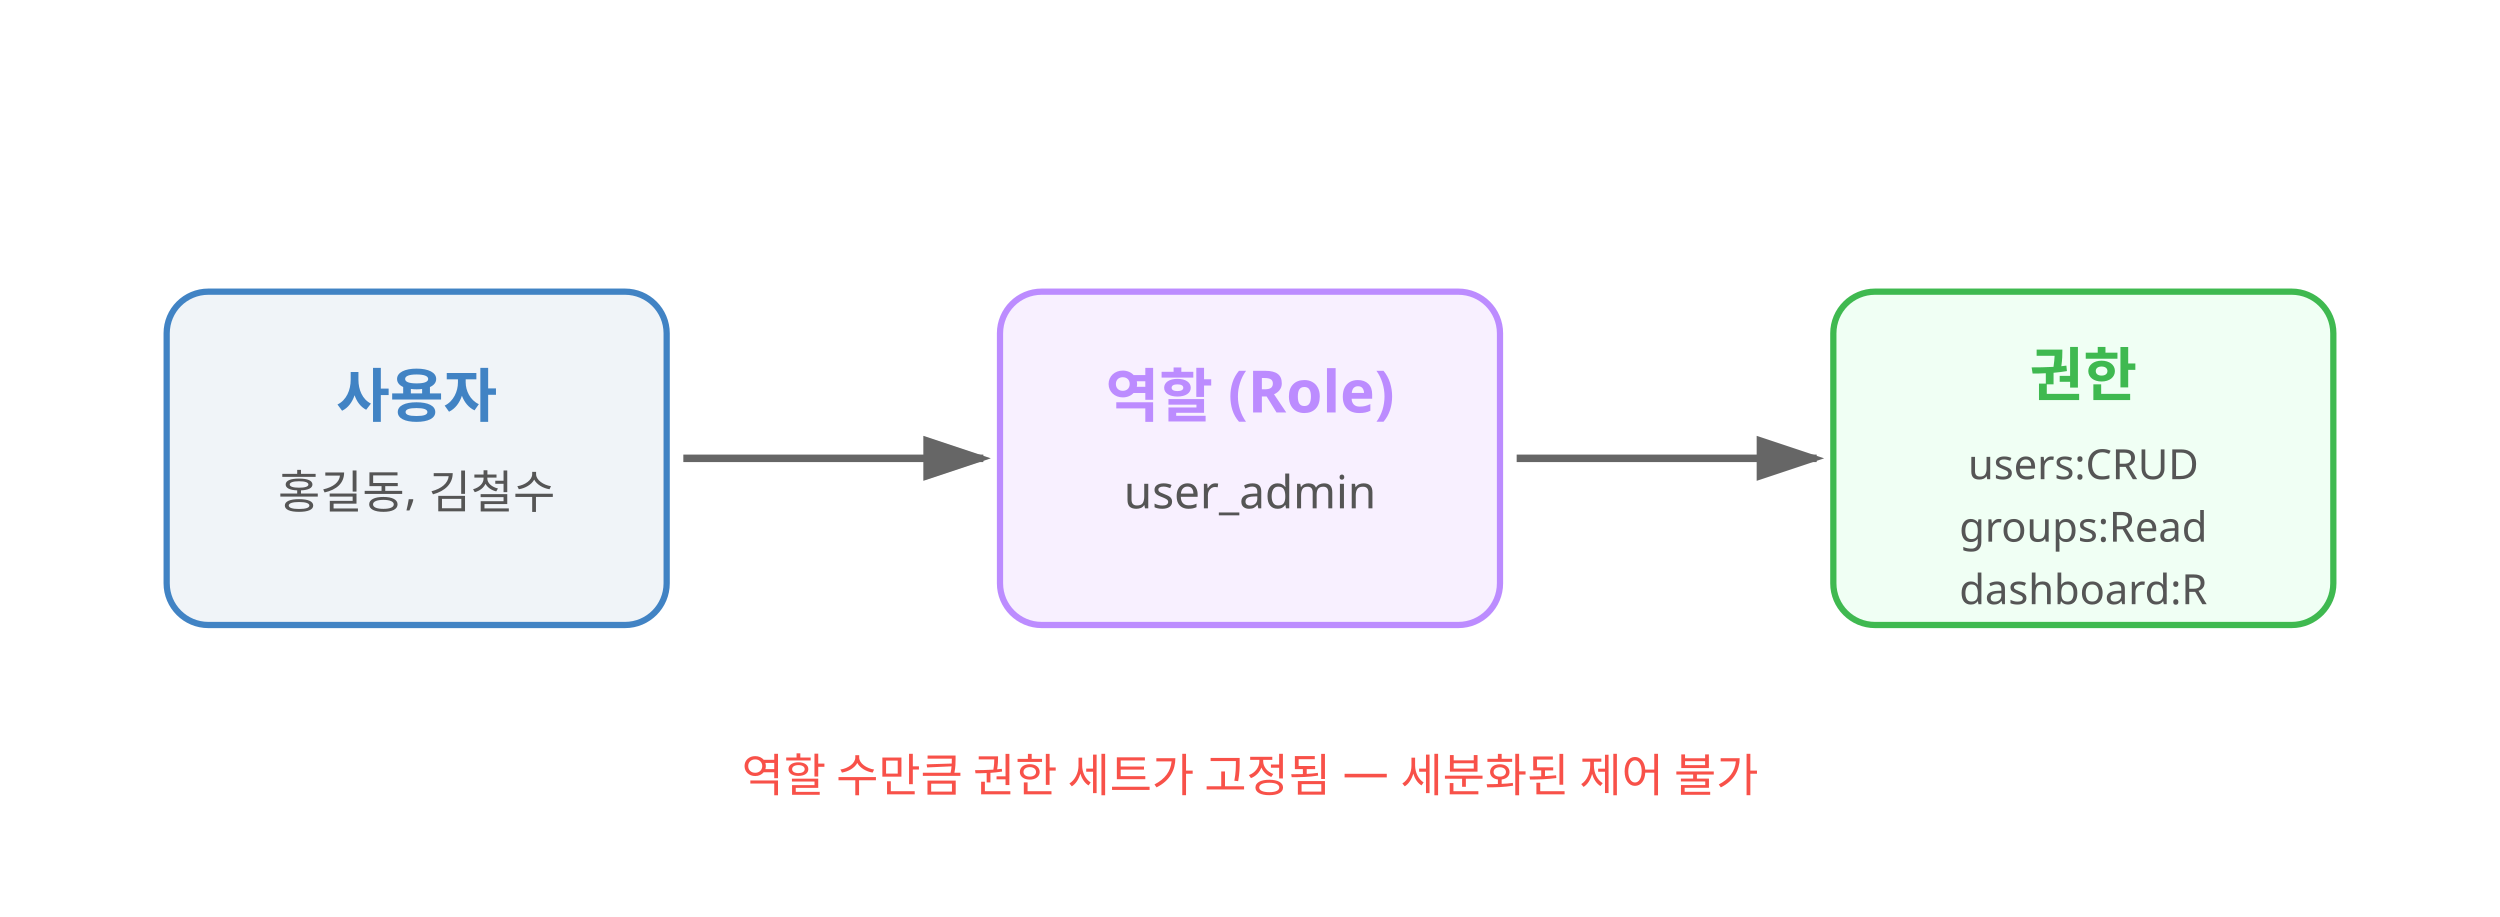
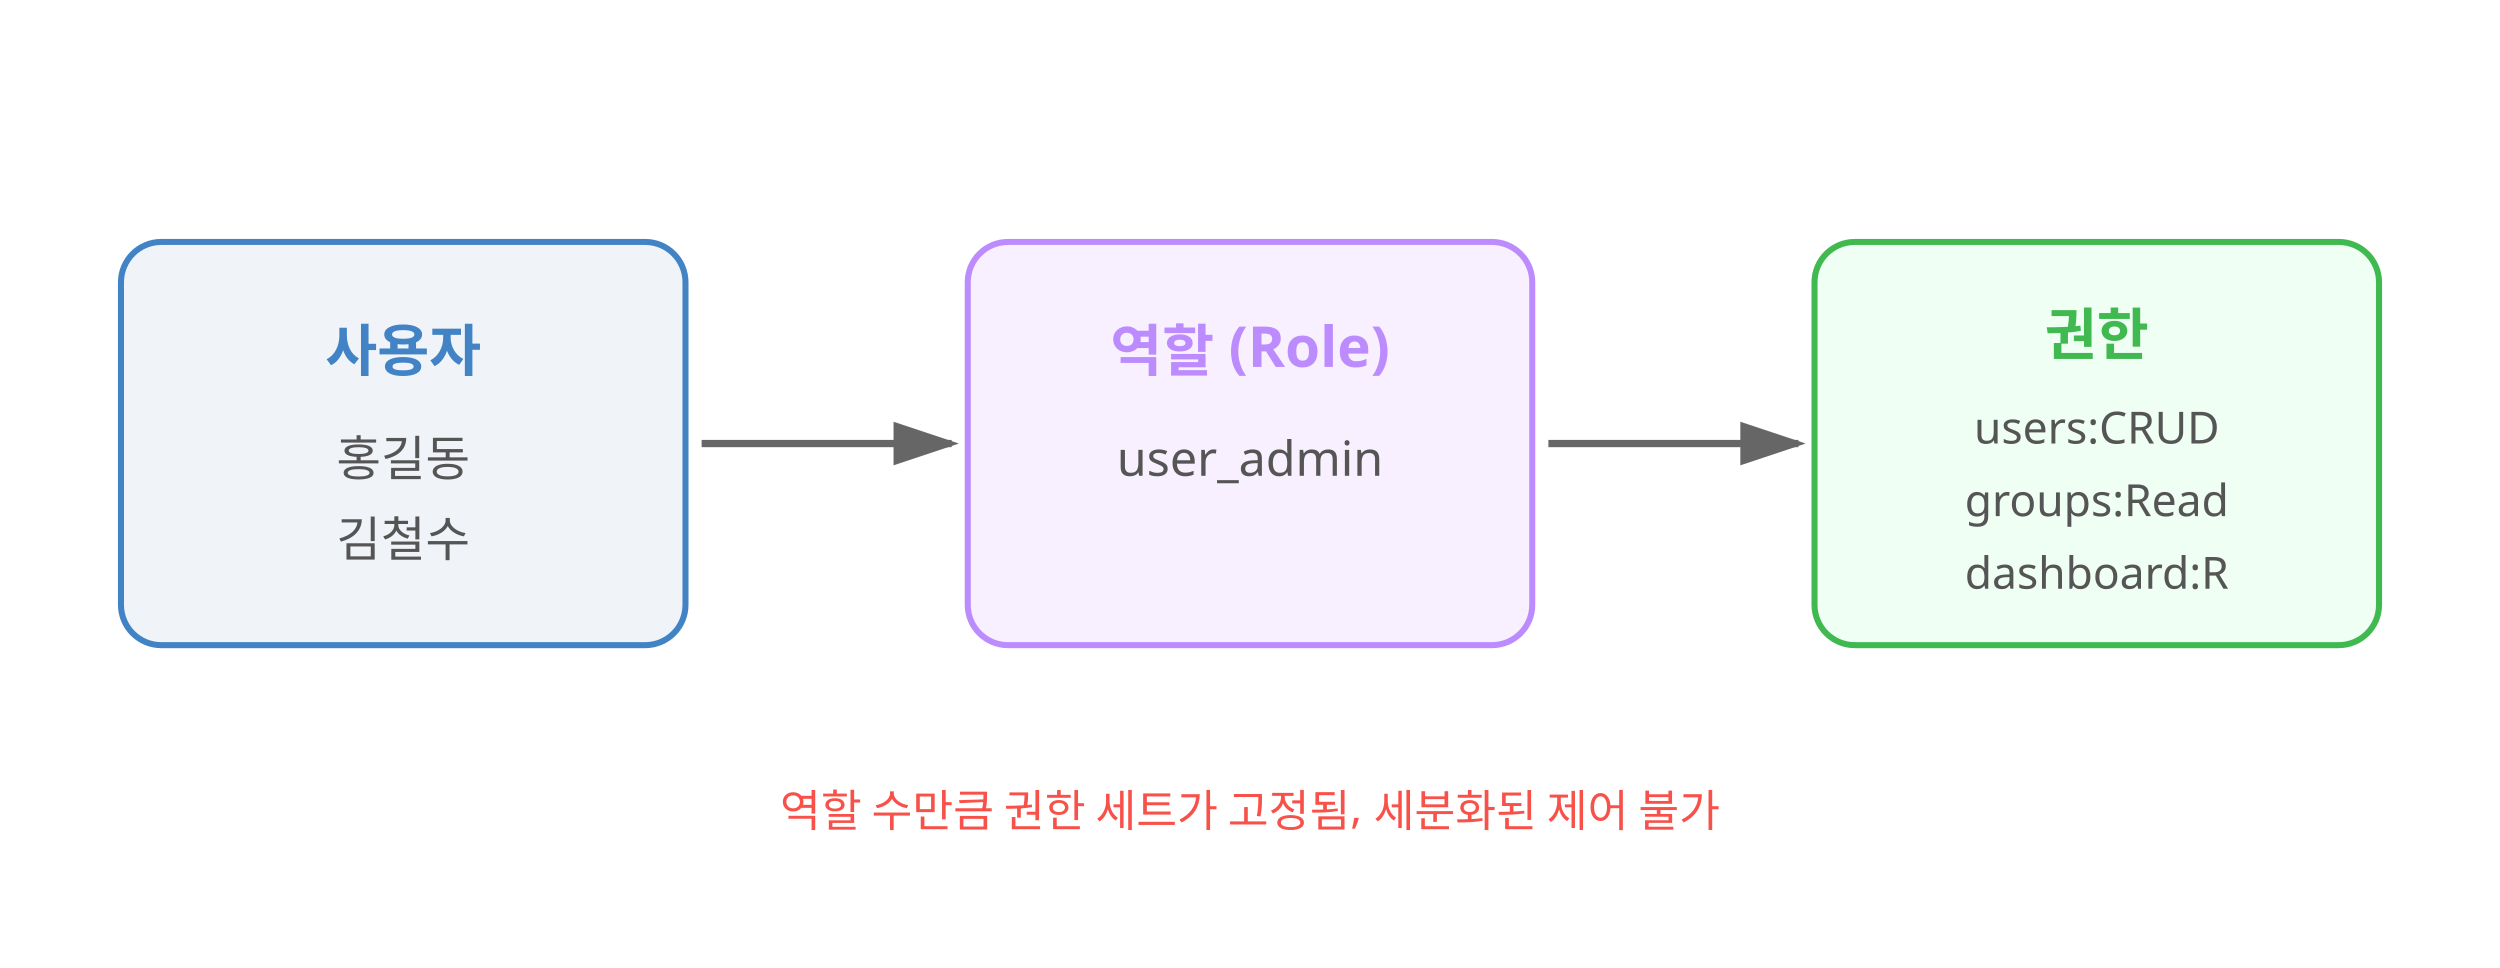
- <svg xmlns="http://www.w3.org/2000/svg" viewBox="0 0 600 220" font-family="'Segoe UI','Noto Sans KR',system-ui,sans-serif">
+ <svg xmlns="http://www.w3.org/2000/svg" viewBox="0 0 620 240" font-family="'Segoe UI','Noto Sans KR',system-ui,sans-serif">
  <defs>
    <marker id="ah" markerWidth="10" markerHeight="10" refX="8" refY="3" orient="auto" markerUnits="strokeWidth">
      <path d="M0,0 L0,6 L9,3 z" fill="#666" />
    </marker>
  </defs>
-   <rect x="40" y="70" width="120" height="80" rx="10" fill="#f0f4f8" stroke="#4183c4" stroke-width="1.5" />
-   <text x="100" y="100" font-size="14" fill="#4183c4" font-weight="bold" text-anchor="middle">사용자</text>
-   <text x="100" y="122" font-size="11" fill="#555" font-weight="normal" text-anchor="middle">홍길동, 김철수</text>
-   <rect x="240" y="70" width="120" height="80" rx="10" fill="#f8f0ff" stroke="#bc8cff" stroke-width="1.5" />
-   <text x="300" y="100" font-size="14" fill="#bc8cff" font-weight="bold" text-anchor="middle">역할 (Role)</text>
-   <text x="300" y="122" font-size="11" fill="#555" font-weight="normal" text-anchor="middle">user_admin</text>
-   <rect x="440" y="70" width="120" height="80" rx="10" fill="#f0fff4" stroke="#3fb950" stroke-width="1.5" />
-   <text x="500" y="95" font-size="14" fill="#3fb950" font-weight="bold" text-anchor="middle">권한</text>
-   <text x="500" y="115" font-size="10" fill="#555" font-weight="normal" text-anchor="middle">users:CRUD</text>
-   <text x="500" y="130" font-size="10" fill="#555" font-weight="normal" text-anchor="middle">groups:Read</text>
-   <text x="500" y="145" font-size="10" fill="#555" font-weight="normal" text-anchor="middle">dashboard:R</text>
-   <line x1="164" y1="110" x2="236" y2="110" stroke="#666" stroke-width="1.8" marker-end="url(#ah)" />
-   <line x1="364" y1="110" x2="436" y2="110" stroke="#666" stroke-width="1.8" marker-end="url(#ah)" />
-   <text x="300.0" y="190" font-size="11" fill="#f85149" font-weight="normal" text-anchor="middle">역할 수만큼 권한 세트가 고정됨 — 세분화된 제어 불가</text>
+   <rect x="30" y="60" width="140" height="100" rx="10" fill="#f0f4f8" stroke="#4183c4" stroke-width="1.5" />
+   <text x="100.0" y="92" font-size="14" fill="#4183c4" font-weight="bold" text-anchor="middle">사용자</text>
+   <text x="100.0" y="118" font-size="12" fill="#555" font-weight="normal" text-anchor="middle">홍길동</text>
+   <text x="100.0" y="138" font-size="12" fill="#555" font-weight="normal" text-anchor="middle">김철수</text>
+   <rect x="240" y="60" width="140" height="100" rx="10" fill="#f8f0ff" stroke="#bc8cff" stroke-width="1.5" />
+   <text x="310.0" y="92" font-size="14" fill="#bc8cff" font-weight="bold" text-anchor="middle">역할 (Role)</text>
+   <text x="310.0" y="118" font-size="12" fill="#555" font-weight="normal" text-anchor="middle">user_admin</text>
+   <rect x="450" y="60" width="140" height="100" rx="10" fill="#f0fff4" stroke="#3fb950" stroke-width="1.5" />
+   <text x="520.0" y="88" font-size="14" fill="#3fb950" font-weight="bold" text-anchor="middle">권한</text>
+   <text x="520.0" y="110" font-size="11" fill="#555" font-weight="normal" text-anchor="middle">users:CRUD</text>
+   <text x="520.0" y="128" font-size="11" fill="#555" font-weight="normal" text-anchor="middle">groups:Read</text>
+   <text x="520.0" y="146" font-size="11" fill="#555" font-weight="normal" text-anchor="middle">dashboard:R</text>
+   <line x1="174" y1="110.0" x2="236" y2="110.0" stroke="#666" stroke-width="1.8" marker-end="url(#ah)" />
+   <line x1="384" y1="110.0" x2="446" y2="110.0" stroke="#666" stroke-width="1.8" marker-end="url(#ah)" />
+   <text x="310.0" y="205" font-size="11" fill="#f85149" font-weight="normal" text-anchor="middle">역할 수만큼 권한 세트가 고정됨, 세분화된 제어 불가</text>
</svg>
